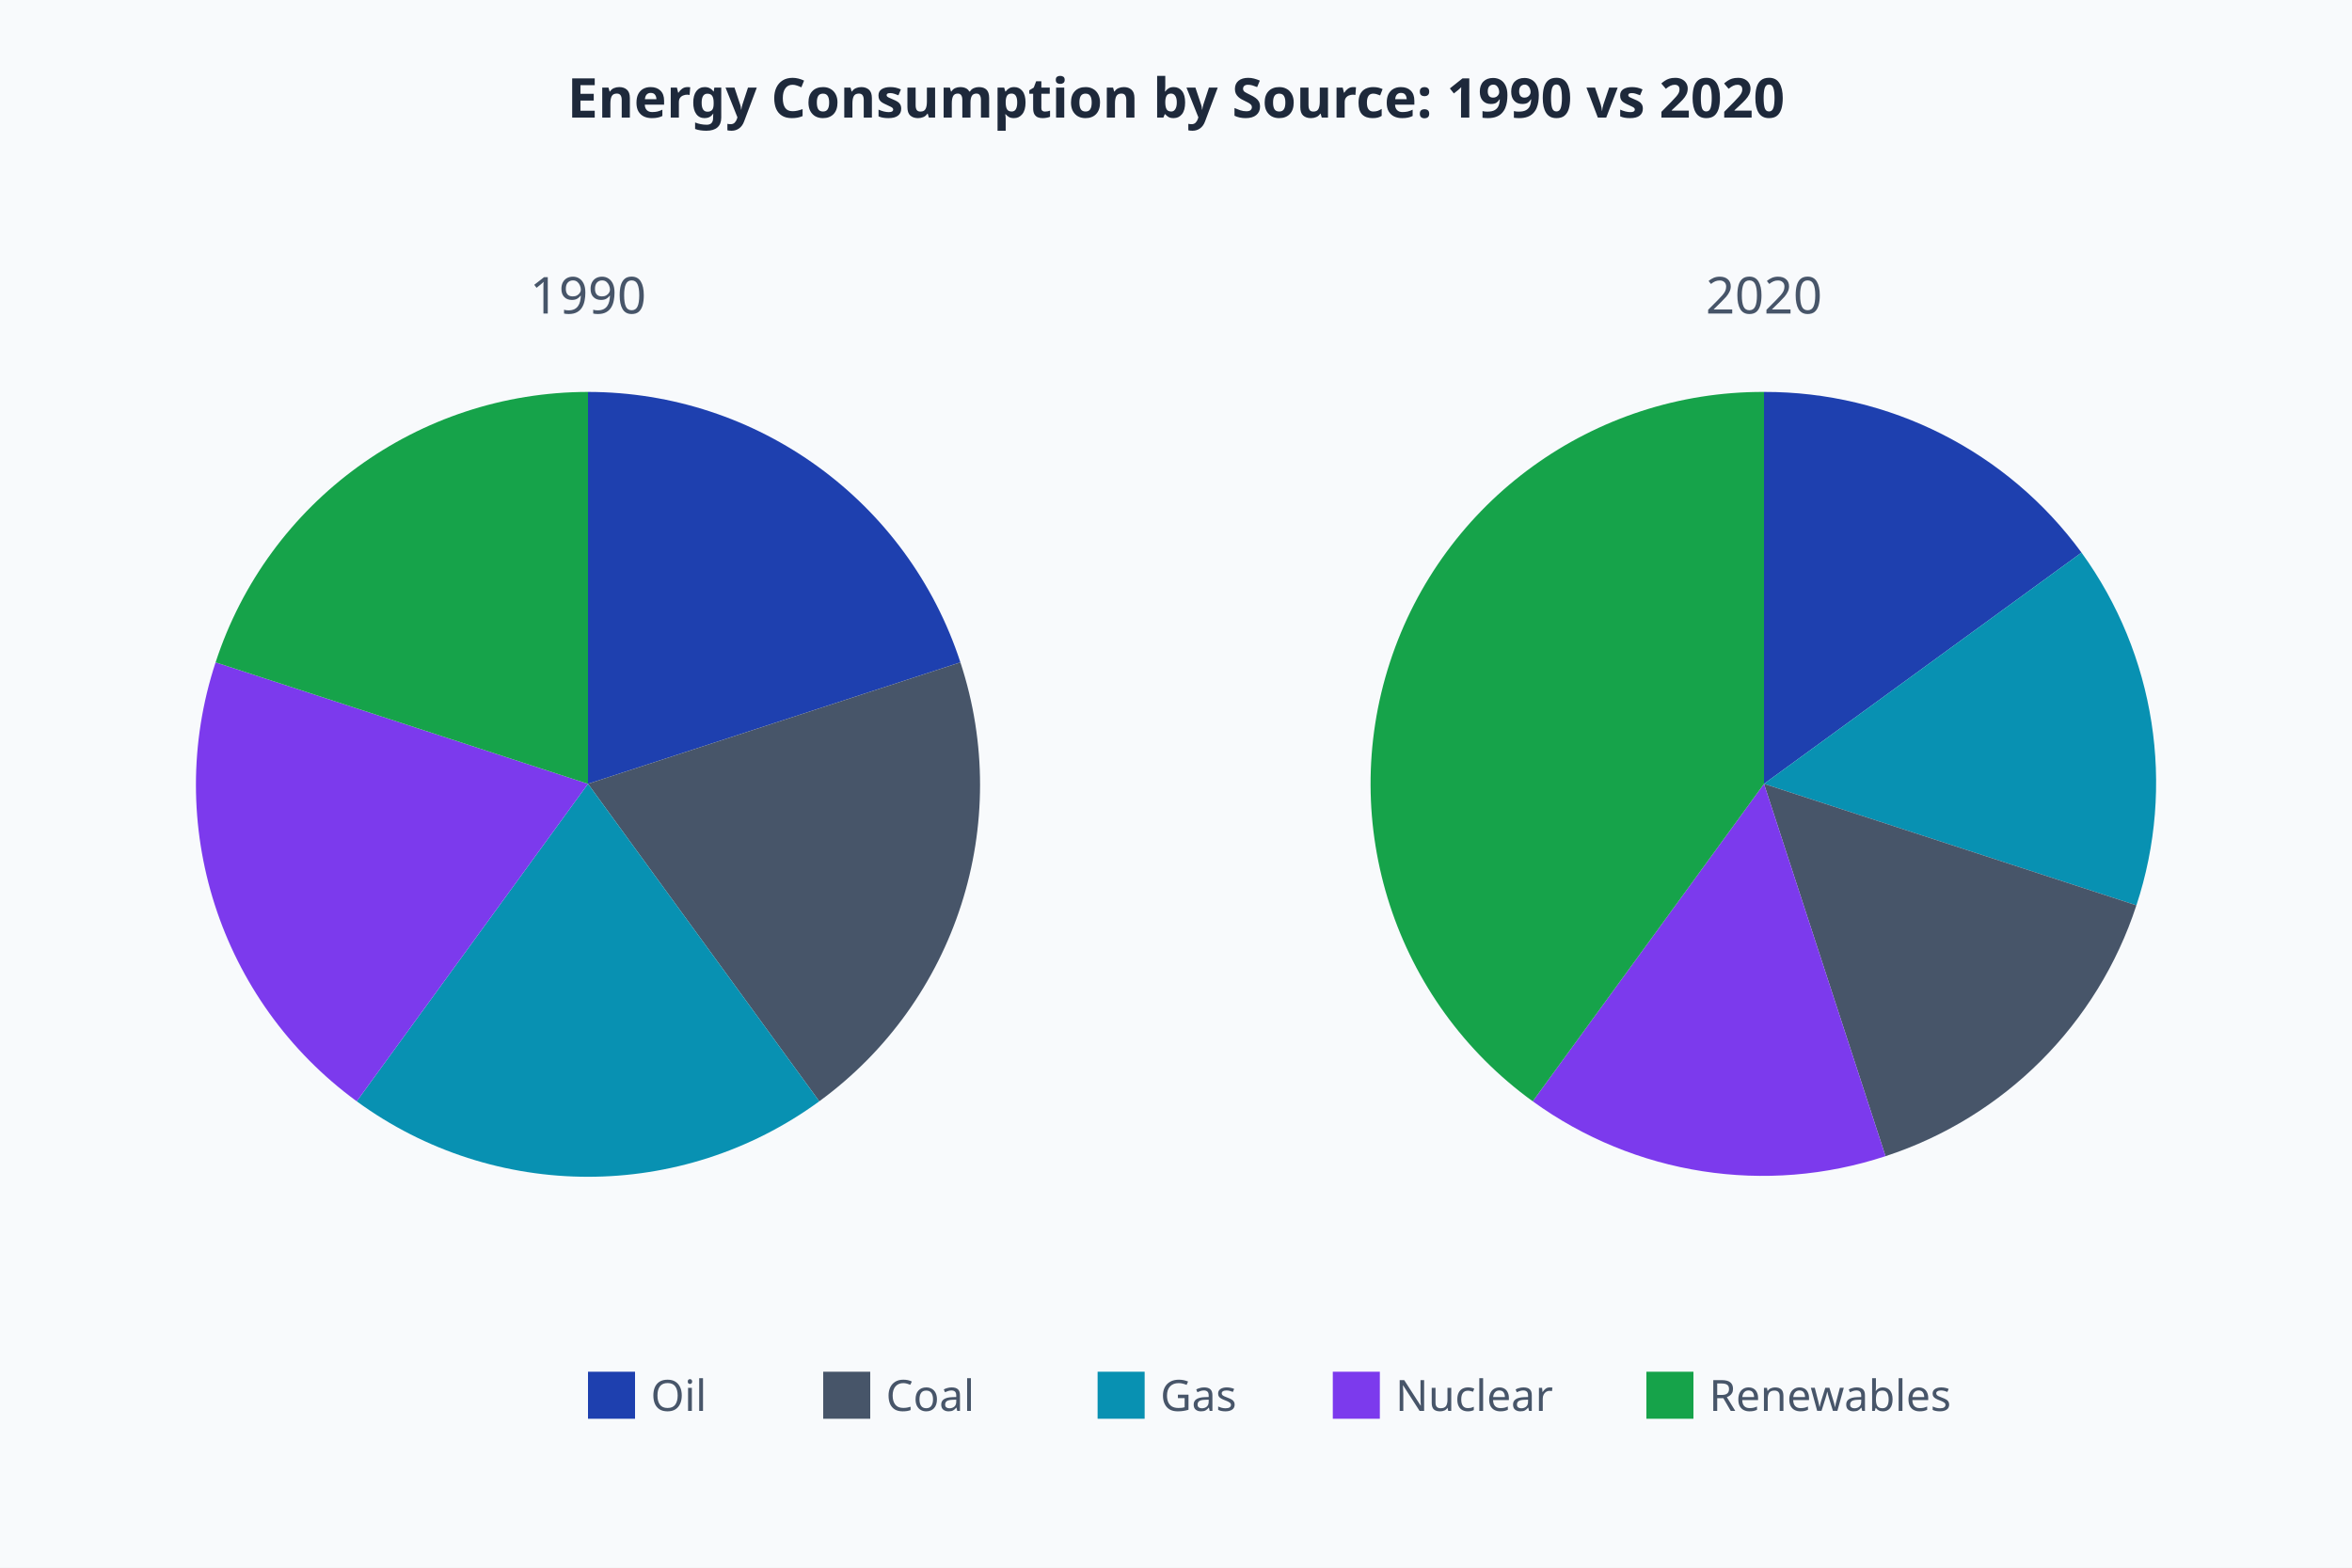
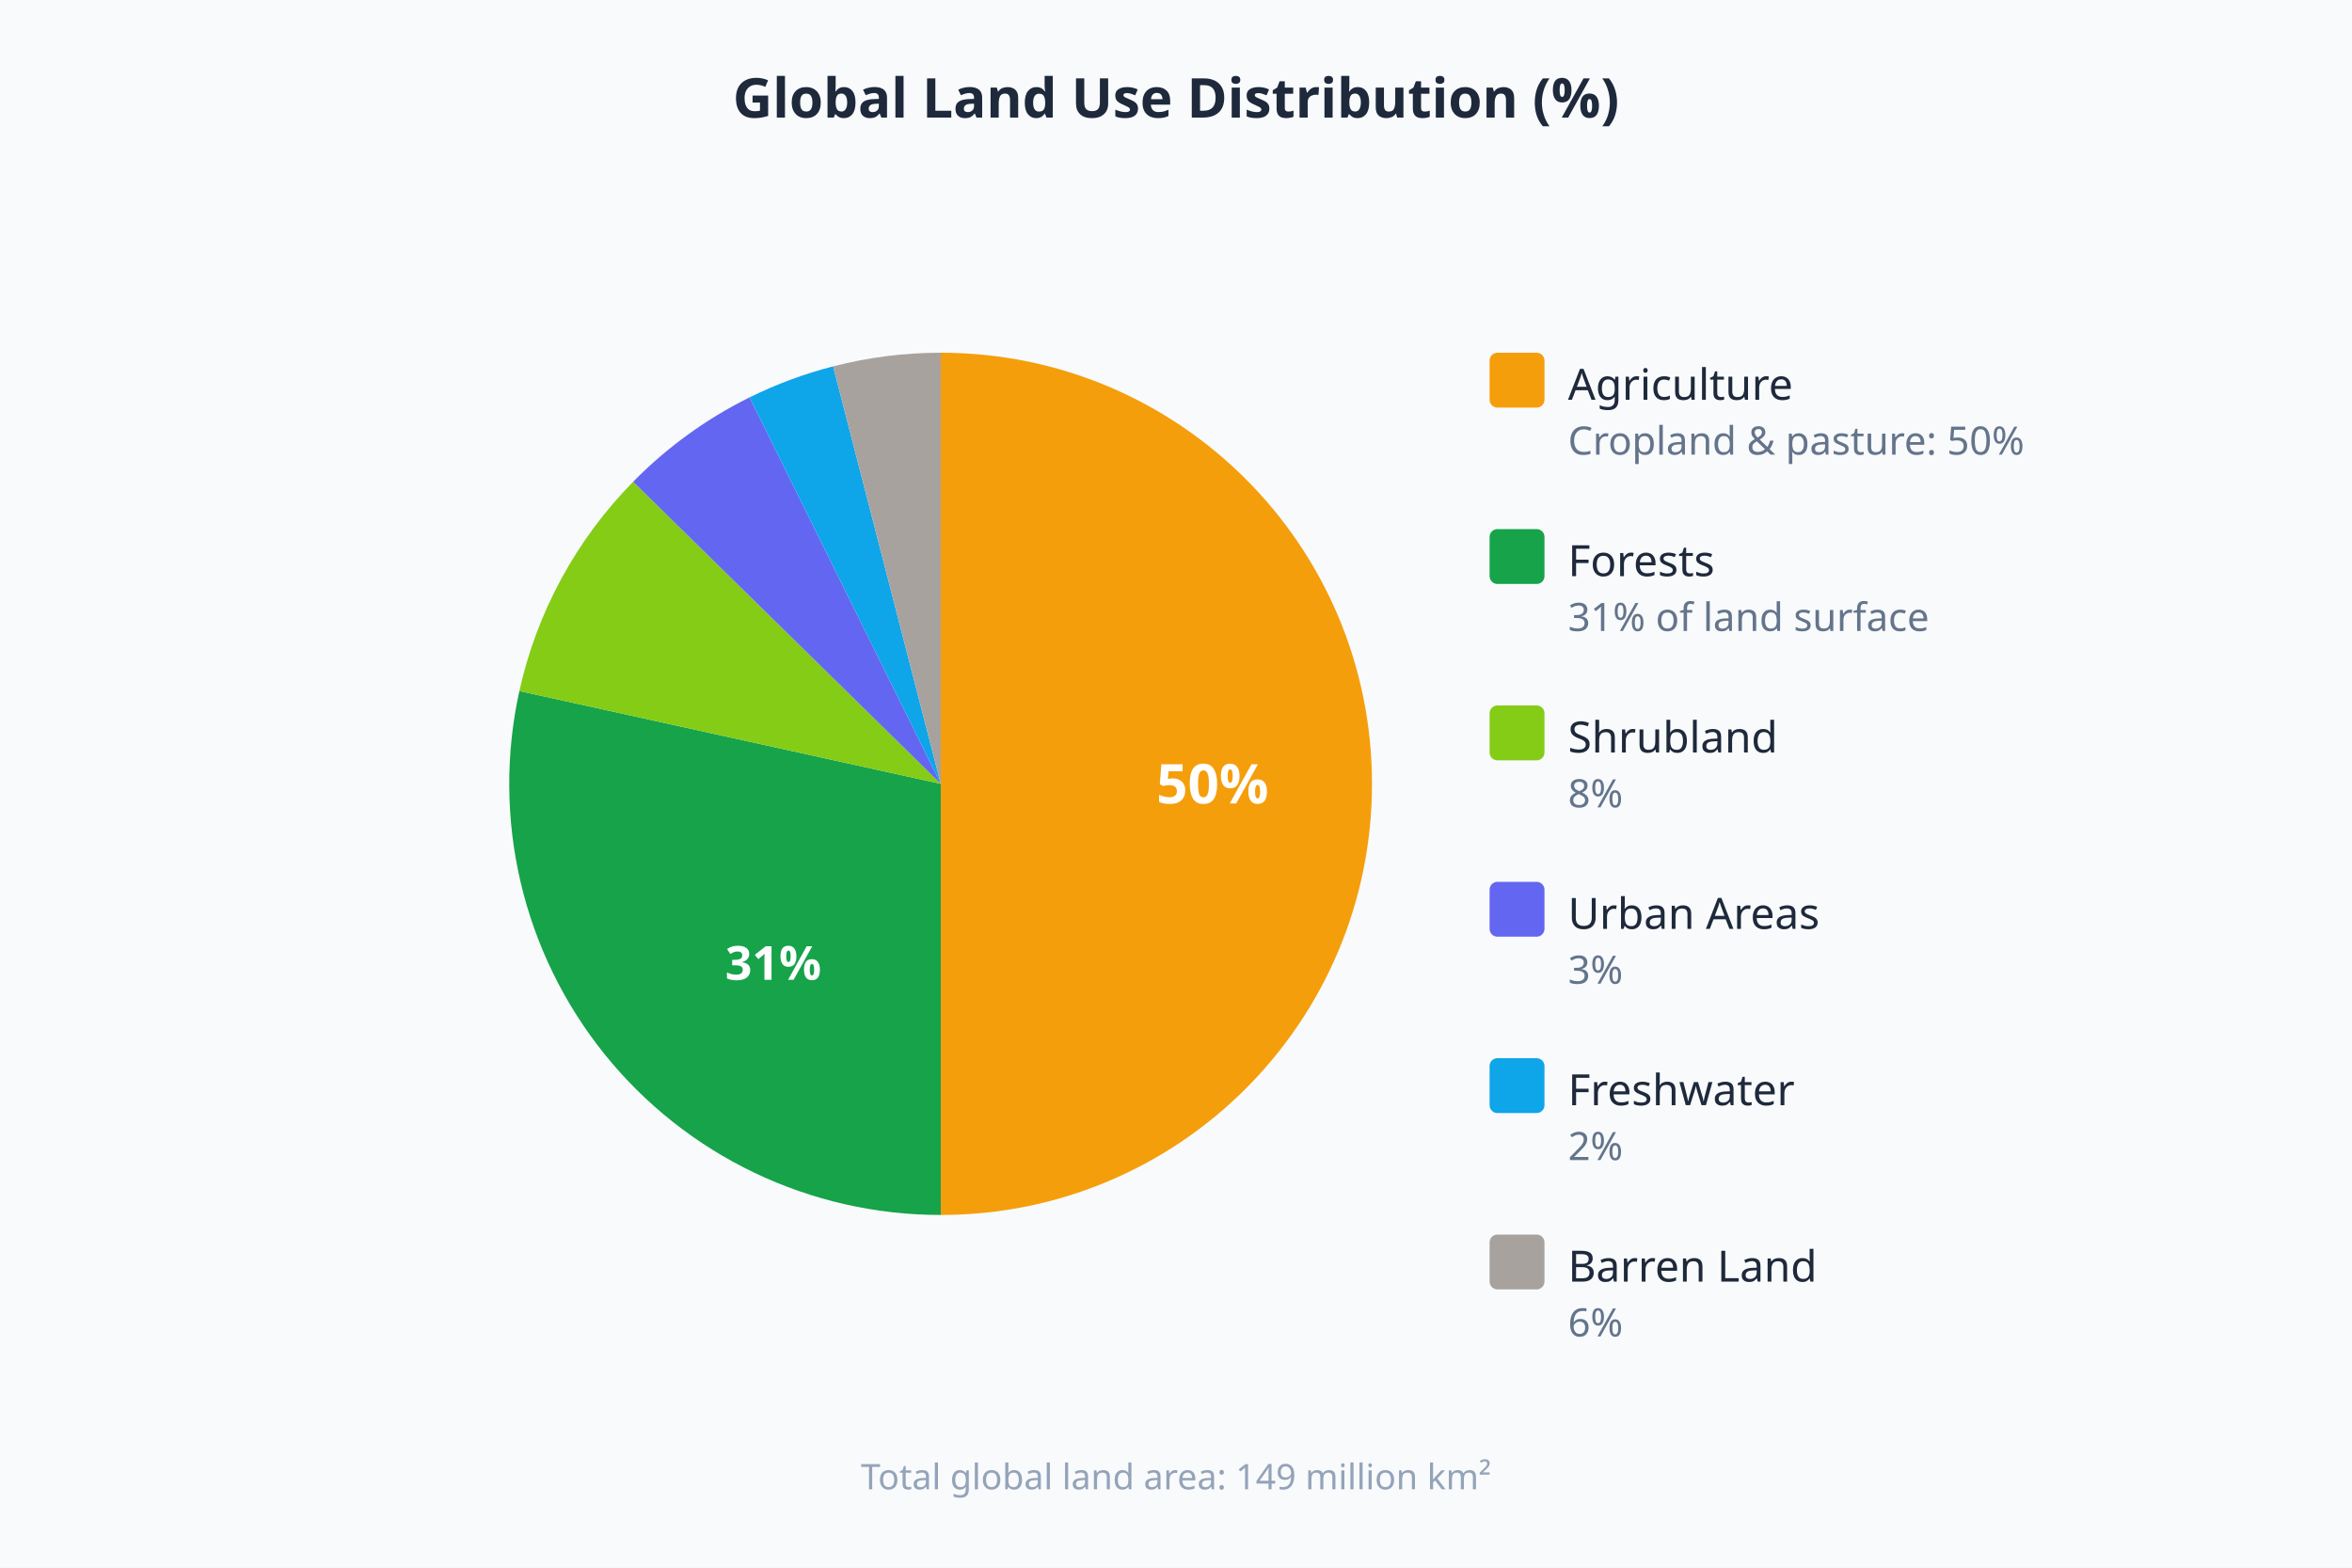
<svg xmlns="http://www.w3.org/2000/svg" width="600" height="400" viewBox="0 0 600 400">
  <rect width="600" height="400" fill="#f8fafc" />
  <text x="300" y="30" text-anchor="middle" fill="#1e293b" font-size="14" font-weight="600" font-family="system-ui">
-     Energy Consumption by Source: 1990 vs 2020
+     Global Land Use Distribution (%)
  </text>
-   <g transform="translate(150, 200)">
-     <text x="0" y="-120" text-anchor="middle" fill="#475569" font-size="13" font-weight="500" font-family="system-ui">1990</text>
-     <path d="M0,0 L0,-100 A100,100 0 0,1 95,-31 Z" fill="#1e40af" />
-     <path d="M0,0 L95,-31 A100,100 0 0,1 59,81 Z" fill="#475569" />
-     <path d="M0,0 L59,81 A100,100 0 0,1 -59,81 Z" fill="#0891b2" />
-     <path d="M0,0 L-59,81 A100,100 0 0,1 -95,-31 Z" fill="#7c3aed" />
-     <path d="M0,0 L-95,-31 A100,100 0 0,1 0,-100 Z" fill="#16a34a" />
+   <g transform="translate(240, 200)">
+     <path d="M0,0 L0,-110 A110,110 0 0,1 0,110 Z" fill="#f59e0b" />
+     <path d="M0,0 L0,110 A110,110 0 0,1 -107.51,-23.68 Z" fill="#16a34a" />
+     <path d="M0,0 L-107.51,-23.68 A110,110 0 0,1 -78.49,-77.07 Z" fill="#84cc16" />
+     <path d="M0,0 L-78.49,-77.07 A110,110 0 0,1 -48.78,-98.61 Z" fill="#6366f1" />
+     <path d="M0,0 L-48.78,-98.61 A110,110 0 0,1 -27.47,-106.52 Z" fill="#0ea5e9" />
+     <path d="M0,0 L-27.47,-106.52 A110,110 0 0,1 0,-110 Z" fill="#a8a29e" />
+     <text x="55" y="5" fill="white" font-size="14" font-weight="600" font-family="system-ui">50%</text>
+     <text x="-55" y="50" fill="white" font-size="12" font-weight="600" font-family="system-ui">31%</text>
  </g>
-   <g transform="translate(450, 200)">
-     <text x="0" y="-120" text-anchor="middle" fill="#475569" font-size="13" font-weight="500" font-family="system-ui">2020</text>
-     <path d="M0,0 L0,-100 A100,100 0 0,1 81,-59 Z" fill="#1e40af" />
-     <path d="M0,0 L81,-59 A100,100 0 0,1 95,31 Z" fill="#0891b2" />
-     <path d="M0,0 L95,31 A100,100 0 0,1 31,95 Z" fill="#475569" />
-     <path d="M0,0 L31,95 A100,100 0 0,1 -59,81 Z" fill="#7c3aed" />
-     <path d="M0,0 L-59,81 A100,100 0 0,1 0,-100 Z" fill="#16a34a" />
+   <g transform="translate(380, 90)" font-size="11" font-family="system-ui">
+     <rect x="0" y="0" width="14" height="14" fill="#f59e0b" rx="2" />
+     <text x="20" y="12" fill="#1e293b" font-weight="500">Agriculture</text>
+     <text x="20" y="26" fill="#64748b" font-size="10">Cropland &amp; pasture: 50%</text>
+     <rect x="0" y="45" width="14" height="14" fill="#16a34a" rx="2" />
+     <text x="20" y="57" fill="#1e293b" font-weight="500">Forests</text>
+     <text x="20" y="71" fill="#64748b" font-size="10">31% of land surface</text>
+     <rect x="0" y="90" width="14" height="14" fill="#84cc16" rx="2" />
+     <text x="20" y="102" fill="#1e293b" font-weight="500">Shrubland</text>
+     <text x="20" y="116" fill="#64748b" font-size="10">8%</text>
+     <rect x="0" y="135" width="14" height="14" fill="#6366f1" rx="2" />
+     <text x="20" y="147" fill="#1e293b" font-weight="500">Urban Areas</text>
+     <text x="20" y="161" fill="#64748b" font-size="10">3%</text>
+     <rect x="0" y="180" width="14" height="14" fill="#0ea5e9" rx="2" />
+     <text x="20" y="192" fill="#1e293b" font-weight="500">Freshwater</text>
+     <text x="20" y="206" fill="#64748b" font-size="10">2%</text>
+     <rect x="0" y="225" width="14" height="14" fill="#a8a29e" rx="2" />
+     <text x="20" y="237" fill="#1e293b" font-weight="500">Barren Land</text>
+     <text x="20" y="251" fill="#64748b" font-size="10">6%</text>
  </g>
-   <g transform="translate(150, 350)" font-size="11" font-family="system-ui">
-     <rect x="0" y="0" width="12" height="12" fill="#1e40af" />
-     <text x="16" y="10" fill="#475569">Oil</text>
-     <rect x="60" y="0" width="12" height="12" fill="#475569" />
-     <text x="76" y="10" fill="#475569">Coal</text>
-     <rect x="130" y="0" width="12" height="12" fill="#0891b2" />
-     <text x="146" y="10" fill="#475569">Gas</text>
-     <rect x="190" y="0" width="12" height="12" fill="#7c3aed" />
-     <text x="206" y="10" fill="#475569">Nuclear</text>
-     <rect x="270" y="0" width="12" height="12" fill="#16a34a" />
-     <text x="286" y="10" fill="#475569">Renewables</text>
-   </g>
+   <text x="300" y="380" text-anchor="middle" fill="#94a3b8" font-size="9" font-family="system-ui">
+     Total global land area: 149 million km²
+   </text>
</svg>
